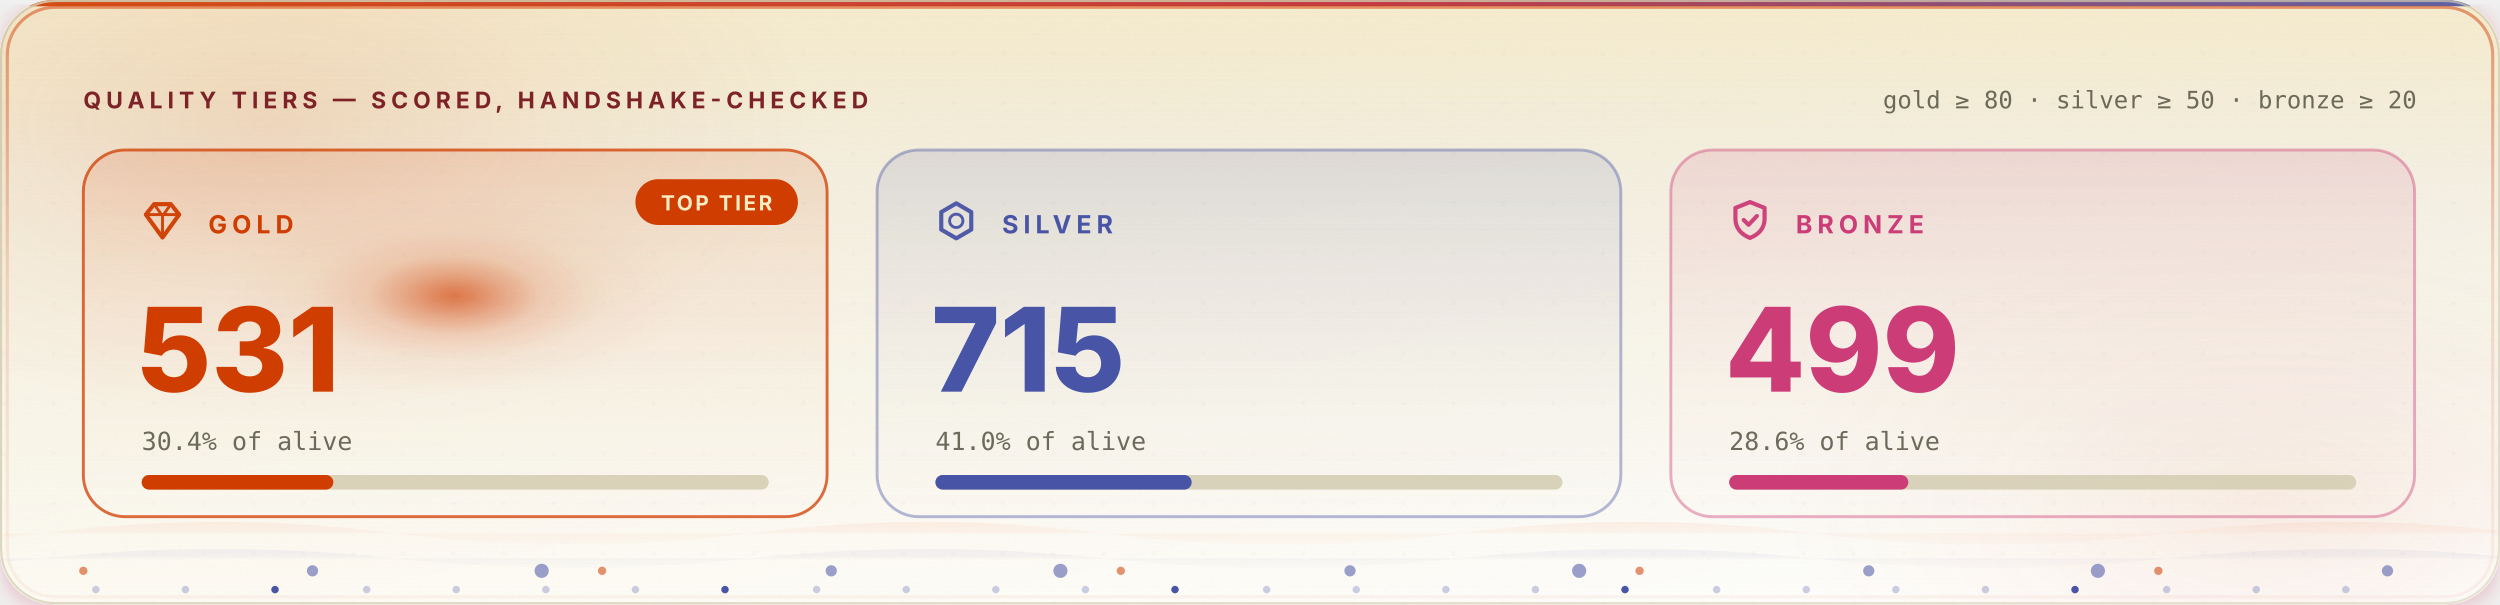
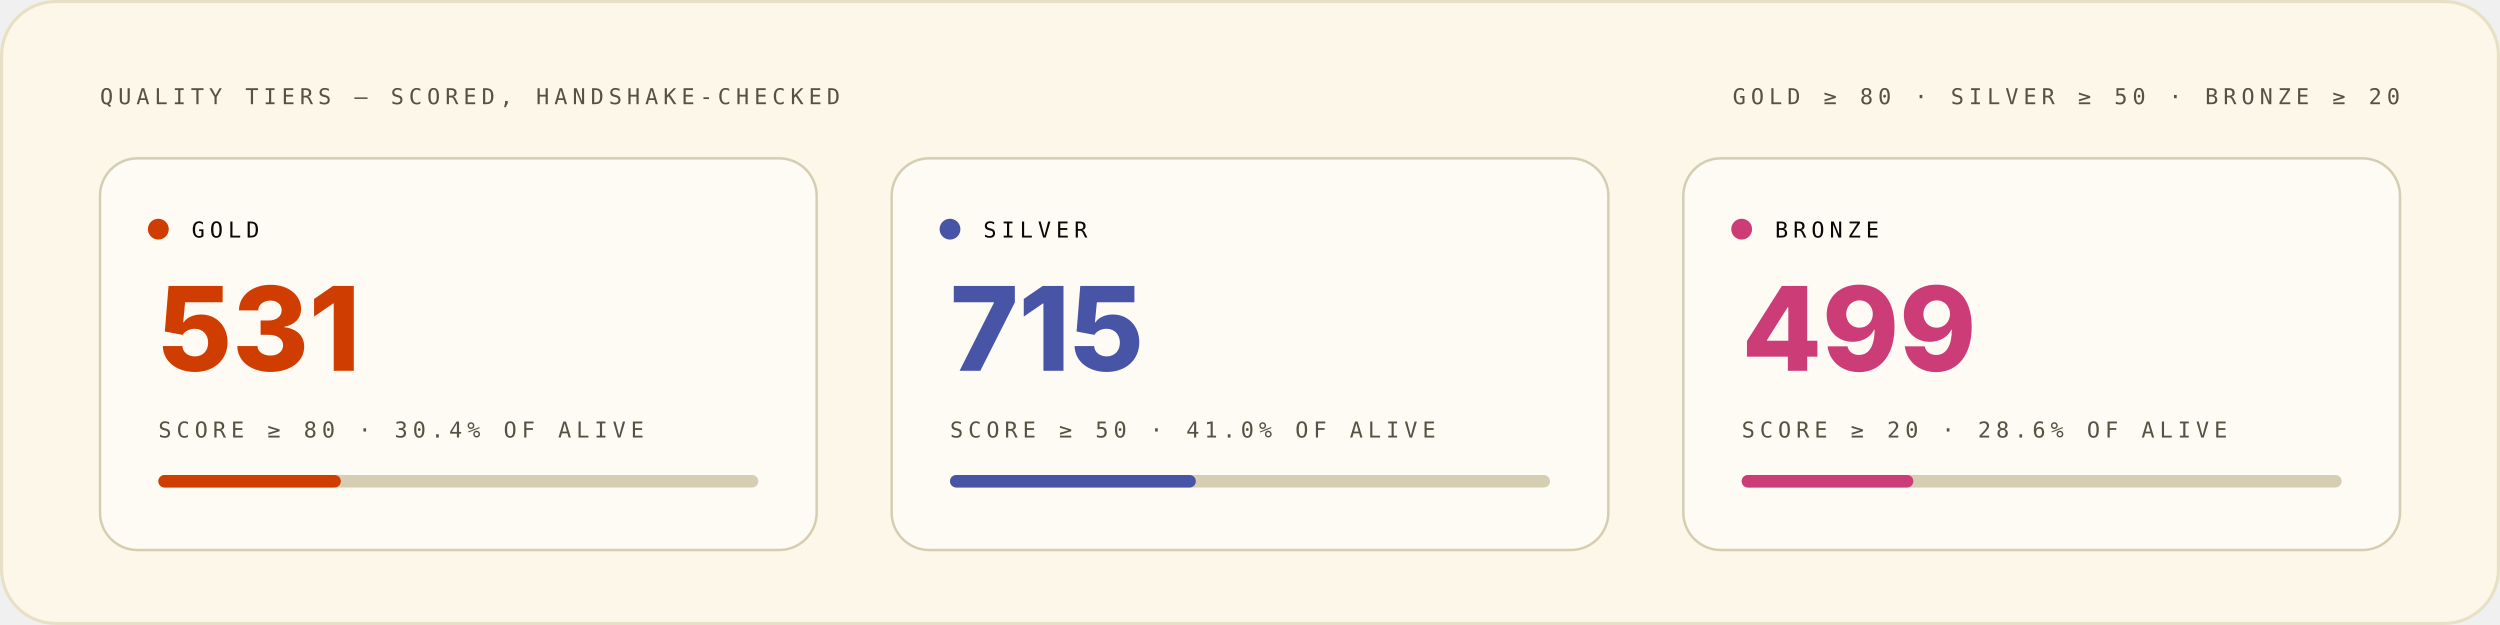
- <svg xmlns="http://www.w3.org/2000/svg" width="1200" height="290" viewBox="0 0 1200 290" role="img">
-   <defs>
-     <linearGradient id="bg-light" gradientUnits="objectBoundingBox" x1="0.0" y1="0.0" x2="1.0" y2="1.0">
-       <stop offset="0" stop-color="#FCF7E8" stop-opacity="1" />
-       <stop offset="1" stop-color="#FFFFFF" stop-opacity="1" />
-     </linearGradient>
-     <linearGradient id="tint-light" gradientUnits="objectBoundingBox" x1="0.0" y1="0.0" x2="0" y2="1">
-       <stop offset="0" stop-color="#E8E0C5" stop-opacity="0.6" />
-       <stop offset="1" stop-color="#E8E0C5" stop-opacity="0" />
-     </linearGradient>
-     <linearGradient id="inner-light" gradientUnits="objectBoundingBox" x1="0.0" y1="0.0" x2="0" y2="1">
-       <stop offset="0" stop-color="#FAECC5" stop-opacity="0.55" />
-       <stop offset="0.28" stop-color="#FAECC5" stop-opacity="0" />
-     </linearGradient>
-     <linearGradient id="topbar-light" gradientUnits="userSpaceOnUse" x1="0" y1="1.5" x2="1200" y2="1.5">
-       <stop offset="0" stop-color="#D03D00" stop-opacity="0.9" />
-       <stop offset="0.55" stop-color="#BD2632" stop-opacity="0.9" />
-       <stop offset="1" stop-color="#4854A6" stop-opacity="0.9" />
-     </linearGradient>
-     <linearGradient id="hero-light" gradientUnits="objectBoundingBox" x1="0.0" y1="0.0" x2="0" y2="1">
-       <stop offset="0" stop-color="#D03D00" stop-opacity="1" />
-       <stop offset="0.55" stop-color="#BD2632" stop-opacity="1" />
-       <stop offset="1" stop-color="#CC3C77" stop-opacity="1" />
-     </linearGradient>
-     <linearGradient id="word-light" gradientUnits="objectBoundingBox" x1="0" y1="0" x2="1" y2="0">
-       <stop offset="0" stop-color="#7D2327" stop-opacity="1" />
-       <stop offset="0.6" stop-color="#BD2632" stop-opacity="1" />
-       <stop offset="1" stop-color="#D03D00" stop-opacity="1" />
-     </linearGradient>
-     <linearGradient id="ib-light" gradientUnits="objectBoundingBox" x1="0.0" y1="0.0" x2="0" y2="1">
-       <stop offset="0" stop-color="#D03D00" stop-opacity="0.5" />
-       <stop offset="0.45" stop-color="#D03D00" stop-opacity="0.16" />
-       <stop offset="1" stop-color="#D03D00" stop-opacity="0.05" />
-     </linearGradient>
-     <linearGradient id="border-light" gradientUnits="objectBoundingBox" x1="0.0" y1="0.0" x2="1.0" y2="1.0">
-       <stop offset="0" stop-color="#D1C9AC" stop-opacity="0.9" />
-       <stop offset="1" stop-color="#D1C9AC" stop-opacity="0.495" />
-     </linearGradient>
-     <linearGradient id="div-light" gradientUnits="objectBoundingBox" x1="0.0" y1="0.0" x2="1" y2="0">
-       <stop offset="0" stop-color="#B4AE95" stop-opacity="0.4" />
-       <stop offset="1" stop-color="#B4AE95" stop-opacity="0.14" />
-     </linearGradient>
-     <radialGradient id="glow-light" cx="0.5" cy="0.5" r="0.5">
-       <stop offset="0" stop-color="#D03D00" stop-opacity="0.55" />
-       <stop offset="0.55" stop-color="#D03D00" stop-opacity="0.18" />
-       <stop offset="1" stop-color="#D03D00" stop-opacity="0" />
-     </radialGradient>
-     <linearGradient id="shine-light" gradientUnits="objectBoundingBox" x1="0.0" y1="0.0" x2="1" y2="0">
-       <stop offset="0" stop-color="#FC671F" stop-opacity="0" />
-       <stop offset="0.5" stop-color="#FC671F" stop-opacity="0.06" />
-       <stop offset="1" stop-color="#FC671F" stop-opacity="0" />
-     </linearGradient>
-     <linearGradient id="wavea-light" gradientUnits="objectBoundingBox" x1="0.0" y1="0.0" x2="0" y2="1">
-       <stop offset="0" stop-color="#FC671F" stop-opacity="0.09" />
-       <stop offset="1" stop-color="#FC671F" stop-opacity="0.018" />
-     </linearGradient>
-     <linearGradient id="waveb-light" gradientUnits="objectBoundingBox" x1="0.0" y1="0.0" x2="0" y2="1">
-       <stop offset="0" stop-color="#4854A6" stop-opacity="0.07" />
-       <stop offset="1" stop-color="#4854A6" stop-opacity="0.014" />
-     </linearGradient>
-     <pattern id="grid-light" width="24" height="24" patternUnits="userSpaceOnUse">
-       <circle cx="1.6" cy="1.6" r="1.05" fill="#B4AE95" />
-     </pattern>
-     <filter id="grain-light" x="0" y="0" width="100%" height="100%">
-       <feTurbulence type="fractalNoise" baseFrequency="0.9" numOctaves="2" stitchTiles="stitch" result="n" />
-       <feColorMatrix in="n" type="saturate" values="0" result="m" />
-       <feComposite in="m" in2="SourceGraphic" operator="in" />
-     </filter>
-     <filter id="shadow-light" x="-15%" y="-15%" width="130%" height="140%">
-       <feDropShadow dx="0" dy="10" stdDeviation="16" flood-color="#BD2632" flood-opacity="0.20" />
-       <feDropShadow dx="0" dy="2" stdDeviation="5" flood-color="#BD2632" flood-opacity="0.25" />
-     </filter>
-     <clipPath id="clip-light">
-       <rect x="0" y="0" width="1200" height="290" rx="26" />
-     </clipPath>
-   </defs>
-   <style>
-       @keyframes fl-light {
-         0% { transform: translateY(0); opacity: 0; }
-         12% { opacity: 0.85; }
-         80% { opacity: 0.45; }
-         100% { transform: translateY(-330px); opacity: 0; }
-       }
-       .pt-light { animation: fl-light 9s linear infinite; }
- 
-       @keyframes sw-light {
-         0%, 52% { transform: translateX(0) skewX(-20deg); }
-         100% { transform: translateX(1900px) skewX(-20deg); }
-       }
-       .sweep-light { animation: sw-light 7.5s ease-in-out infinite; }
- 
-       @keyframes wvm-light { to { transform: translateX(-170px); } }
-       .wv-light { animation: wvm-light 9s ease-in-out infinite alternate; }
-       .wv2-light { animation-duration: 14s; }
- 
-       @keyframes sp-light { to { transform: rotate(360deg); } }
-       .spin-light { transform-box: fill-box; transform-origin: center;
-                   animation: sp-light 8s linear infinite; }
-       .rev-light { animation-direction: reverse; }
- 
-       @keyframes bt-light { 50% { transform: scale(1.12); } }
-       .beat-light { transform-box: fill-box; transform-origin: center;
-                   animation: bt-light 2.4s ease-in-out infinite; }
- 
-       @keyframes gw-light { 50% { opacity: 0.55; } }
-       .glowG-light { animation: gw-light 3.2s ease-in-out infinite; }
- 
-       @keyframes shn-light {
-         0%, 46% { transform: translateX(-540px); }
-         100% { transform: translateX(1620px); }
-       }
-       .shn-light { animation: shn-light 5.5s ease-in-out infinite; }
- 
-       @keyframes bgl-light { 0%, 100% { opacity: 0.35; } 12% { opacity: 1; } }
-       .bgl-light { animation: bgl-light 2.2s ease-in-out infinite; }
- 
-       @keyframes dsh-light { to { stroke-dashoffset: -36; } }
-       .dash-light { stroke-dasharray: 8 10; animation: dsh-light 1.2s linear infinite; }
- 
-       @keyframes pk-light {
-         0% { transform: translateX(0); opacity: 0; }
-         10% { opacity: 1; }
-         88% { opacity: 1; }
-         100% { transform: translateX(var(--d, 200px)); opacity: 0; }
-       }
-       .pk-light { animation: pk-light 2.6s linear infinite; }
- 
-       @keyframes pkv-light {
-         0% { transform: translateY(0); opacity: 0; }
-         10% { opacity: 1; }
-         88% { opacity: 1; }
-         100% { transform: translateY(var(--dy, 40px)); opacity: 0; }
-       }
-       .pkv-light { animation: pkv-light 2.6s linear infinite; }
- 
-       @keyframes pls-light {
-         0% { transform: scale(0.55); opacity: 0.85; }
-         100% { transform: scale(2.4); opacity: 0; }
-       }
-       .pls-light { transform-box: fill-box; transform-origin: center;
-                  animation: pls-light 2.4s ease-out infinite; }
- 
-       @keyframes flt-light { 50% { transform: translateY(-6px); } }
-       .flt-light { animation: flt-light 6s ease-in-out infinite; }
- 
-       @keyframes grw-light { from { transform: scaleX(0); } }
-       .grow-light { transform-box: fill-box; transform-origin: left center;
-                   animation: grw-light 1.5s 0.2s ease-out both; }
- 
-       @media (prefers-reduced-motion: reduce) {
-         .pt-light,.sweep-light,.wv-light,.spin-light,.rev-light,.beat-light,.glowG-light,.shn-light,.bgl-light,.dash-light,.pk-light,.pkv-light,.pls-light,.flt-light,.grow-light { animation: none; }
-       }
-     </style>
-   <g filter="url(#shadow-light)">
-     <rect width="1200" height="290" rx="26" fill="#FCF7E8" />
+ <svg xmlns="http://www.w3.org/2000/svg" width="1200" height="300" viewBox="0 0 1200 300" role="img" font-family="Space Grotesk, Inter, system-ui, -apple-system, Segoe UI, sans-serif">
+   <style>.m-fade{animation:vf .7s ease-out both}.m-grow{transform-box:fill-box;transform-origin:left center;animation:vg .9s cubic-bezier(.2,.7,.2,1) both}.m-dash{animation:vm 26s linear infinite}.m-beat{animation:vb 2.6s ease-in-out infinite;transform-box:fill-box;transform-origin:center}@keyframes vf{from{opacity:0}to{opacity:1}}@keyframes vg{from{transform:scaleX(0)}to{transform:scaleX(1)}}@keyframes vm{to{stroke-dashoffset:-320}}@keyframes vb{0%,86%,100%{transform:scale(1)}90%{transform:scale(1.05)}95%{transform:scale(1.01)}}@media (prefers-reduced-motion:reduce){.m-fade,.m-grow,.m-dash,.m-beat{animation:none}}</style>
+   <rect x="0.75" y="0.75" width="1198.5" height="298.5" rx="26" fill="#FCF7E8" stroke="#E8E0C5" stroke-width="1.5" />
+   <g class="m-fade" style="animation-delay:0.00s">
+     <text x="48" y="50" font-size="10.5" font-weight="500" font-family="IBM Plex Mono, ui-monospace, SFMono-Regular, Menlo, monospace" letter-spacing="2.4" fill="#545242">QUALITY TIERS — SCORED, HANDSHAKE-CHECKED</text>
+     <text x="1152" y="50" font-size="10.5" font-weight="500" font-family="IBM Plex Mono, ui-monospace, SFMono-Regular, Menlo, monospace" letter-spacing="2.4" text-anchor="end" fill="#545242">GOLD ≥ 80 · SILVER ≥ 50 · BRONZE ≥ 20</text>
  </g>
-   <g clip-path="url(#clip-light)">
-     <rect width="1200" height="290" fill="url(#bg-light)" />
-     <rect width="1200" height="290" fill="url(#tint-light)" />
-     <rect width="1200" height="290" fill="url(#inner-light)" />
-     <rect width="1200" height="290" fill="url(#grid-light)" opacity="0.05" />
-     <rect width="1200" height="290" fill="#080806" filter="url(#grain-light)" opacity="0.045" />
-     <ellipse cx="130" cy="60" rx="260" ry="140" fill="url(#glow-light)" opacity="0.22" />
-     <ellipse cx="1090" cy="240" rx="240" ry="130" fill="url(#glow-light)" opacity="0.14" />
-     <path class="wv-light" d="M -320 256 q 85.0 -11 170 0 q 85.0 11 170 0 q 85.0 -11 170 0 q 85.0 11 170 0 q 85.0 -11 170 0 q 85.0 11 170 0 q 85.0 -11 170 0 q 85.0 11 170 0 q 85.0 -11 170 0 q 85.0 11 170 0 q 85.0 -11 170 0 q 85.0 11 170 0 q 85.0 -11 170 0" fill="url(#wavea-light)" opacity="0.8" />
-     <path class="wv-light wv2-light" d="M -320 268 q 85.0 -9 170 0 q 85.0 9 170 0 q 85.0 -9 170 0 q 85.0 9 170 0 q 85.0 -9 170 0 q 85.0 9 170 0 q 85.0 -9 170 0 q 85.0 9 170 0 q 85.0 -9 170 0 q 85.0 9 170 0 q 85.0 -9 170 0 q 85.0 9 170 0 q 85.0 -9 170 0" fill="url(#waveb-light)" opacity="0.9" />
-     <rect width="1200" height="3" fill="url(#topbar-light)" />
-     <g class="sweep-light">
-       <rect x="-320" y="-60" width="230" height="410" fill="url(#shine-light)" opacity="0.75" />
-     </g>
-     <circle class="pt-light" cx="40" cy="274" r="2.0" fill="#D03D00" opacity="0.55" style="animation-duration:8.0s;animation-delay:-0.0s" />
-     <circle class="pt-light" cx="150" cy="274" r="2.7" fill="#4854A6" opacity="0.55" style="animation-duration:9.7s;animation-delay:-0.9s" />
-     <circle class="pt-light" cx="260" cy="274" r="3.4" fill="#4854A6" opacity="0.55" style="animation-duration:11.4s;animation-delay:-1.8s" />
-     <circle class="pt-light" cx="289" cy="274" r="2.0" fill="#D03D00" opacity="0.55" style="animation-duration:13.1s;animation-delay:-2.7s" />
-     <circle class="pt-light" cx="399" cy="274" r="2.7" fill="#4854A6" opacity="0.55" style="animation-duration:8.0s;animation-delay:-3.6s" />
-     <circle class="pt-light" cx="509" cy="274" r="3.4" fill="#4854A6" opacity="0.55" style="animation-duration:9.7s;animation-delay:-4.5s" />
-     <circle class="pt-light" cx="538" cy="274" r="2.0" fill="#D03D00" opacity="0.55" style="animation-duration:11.4s;animation-delay:-5.4s" />
-     <circle class="pt-light" cx="648" cy="274" r="2.7" fill="#4854A6" opacity="0.55" style="animation-duration:13.1s;animation-delay:-6.3s" />
-     <circle class="pt-light" cx="758" cy="274" r="3.4" fill="#4854A6" opacity="0.55" style="animation-duration:8.0s;animation-delay:-7.2s" />
-     <circle class="pt-light" cx="787" cy="274" r="2.0" fill="#D03D00" opacity="0.55" style="animation-duration:9.7s;animation-delay:-8.1s" />
-     <circle class="pt-light" cx="897" cy="274" r="2.7" fill="#4854A6" opacity="0.55" style="animation-duration:11.4s;animation-delay:-9.0s" />
-     <circle class="pt-light" cx="1007" cy="274" r="3.4" fill="#4854A6" opacity="0.55" style="animation-duration:13.1s;animation-delay:-9.9s" />
-     <circle class="pt-light" cx="1036" cy="274" r="2.0" fill="#D03D00" opacity="0.55" style="animation-duration:8.0s;animation-delay:-2.8s" />
-     <circle class="pt-light" cx="1146" cy="274" r="2.7" fill="#4854A6" opacity="0.55" style="animation-duration:9.7s;animation-delay:-2.0s" />
-     <circle cx="46" cy="283" r="1.8" fill="#4854A6" opacity="0.28" />
-     <circle cx="89" cy="283" r="1.8" fill="#4854A6" opacity="0.28" />
-     <circle class="bgl-light" cx="132" cy="283" r="1.8" fill="#4854A6" style="animation-delay:-0.46s" />
-     <circle cx="176" cy="283" r="1.8" fill="#4854A6" opacity="0.28" />
-     <circle cx="219" cy="283" r="1.8" fill="#4854A6" opacity="0.28" />
-     <circle cx="262" cy="283" r="1.8" fill="#4854A6" opacity="0.28" />
-     <circle cx="305" cy="283" r="1.8" fill="#4854A6" opacity="0.28" />
-     <circle class="bgl-light" cx="348" cy="283" r="1.8" fill="#4854A6" style="animation-delay:-1.61s" />
-     <circle cx="392" cy="283" r="1.8" fill="#4854A6" opacity="0.28" />
-     <circle cx="435" cy="283" r="1.8" fill="#4854A6" opacity="0.28" />
-     <circle cx="478" cy="283" r="1.8" fill="#4854A6" opacity="0.28" />
-     <circle cx="521" cy="283" r="1.8" fill="#4854A6" opacity="0.28" />
-     <circle class="bgl-light" cx="564" cy="283" r="1.8" fill="#4854A6" style="animation-delay:-2.76s" />
-     <circle cx="608" cy="283" r="1.8" fill="#4854A6" opacity="0.28" />
-     <circle cx="651" cy="283" r="1.8" fill="#4854A6" opacity="0.28" />
-     <circle cx="694" cy="283" r="1.8" fill="#4854A6" opacity="0.28" />
-     <circle cx="737" cy="283" r="1.8" fill="#4854A6" opacity="0.28" />
-     <circle class="bgl-light" cx="780" cy="283" r="1.8" fill="#4854A6" style="animation-delay:-3.91s" />
-     <circle cx="824" cy="283" r="1.8" fill="#4854A6" opacity="0.28" />
-     <circle cx="867" cy="283" r="1.8" fill="#4854A6" opacity="0.28" />
-     <circle cx="910" cy="283" r="1.8" fill="#4854A6" opacity="0.28" />
-     <circle cx="953" cy="283" r="1.8" fill="#4854A6" opacity="0.28" />
-     <circle class="bgl-light" cx="996" cy="283" r="1.8" fill="#4854A6" style="animation-delay:-5.06s" />
-     <circle cx="1040" cy="283" r="1.8" fill="#4854A6" opacity="0.28" />
-     <circle cx="1083" cy="283" r="1.8" fill="#4854A6" opacity="0.28" />
-     <circle cx="1126" cy="283" r="1.8" fill="#4854A6" opacity="0.28" />
+   <g class="m-fade" style="animation-delay:0.10s">
+     <rect x="48" y="76" width="344" height="188" rx="18" fill="#FFFFFF" fill-opacity="0.55" stroke="#D1C9AC" stroke-opacity="0.9" stroke-width="1.2" />
+     <circle cx="76" cy="110" r="5" fill="#D03D00" />
+     <text x="92" y="114" font-size="10.5" font-weight="500" font-family="IBM Plex Mono, ui-monospace, SFMono-Regular, Menlo, monospace" letter-spacing="2.4" fill="#080806">GOLD</text>
+     <text x="76" y="178" font-size="56" font-weight="800" font-family="Space Grotesk, Inter, system-ui, -apple-system, Segoe UI, sans-serif" fill="#D03D00">531</text>
+     <text x="76" y="210" font-size="10.5" font-weight="500" font-family="IBM Plex Mono, ui-monospace, SFMono-Regular, Menlo, monospace" letter-spacing="2.4" fill="#545242">SCORE ≥ 80 · 30.4% OF ALIVE</text>
+     <rect x="76" y="228" width="288" height="6" rx="3" fill="#D1C9AC" fill-opacity="0.9" />
+     <rect class="m-grow" style="animation-delay:0.30s" x="76" y="228" width="87.6" height="6" rx="3" fill="#D03D00" />
  </g>
-   <rect x="3.5" y="3.5" width="1193" height="283" rx="23" fill="none" stroke="url(#ib-light)" stroke-width="1.5" />
-   <rect x="0.5" y="0.5" width="1199" height="289" rx="26" fill="none" stroke="url(#border-light)" stroke-width="1" />
-   <text x="40" y="52" font-family="Space Grotesk, Inter, system-ui, -apple-system, Segoe UI, sans-serif" font-size="11" font-weight="700" fill="#7D2327" text-anchor="start" letter-spacing="2.4">QUALITY TIERS — SCORED, HANDSHAKE-CHECKED</text>
-   <text x="1160" y="52" font-family="IBM Plex Mono, ui-monospace, SFMono-Regular, Menlo, monospace" font-size="11.5" font-weight="500" fill="#545242" text-anchor="end" opacity="0.85">gold ≥ 80 · silver ≥ 50 · bronze ≥ 20</text>
-   <defs>
-     <linearGradient id="tp-light-gold" x1="0" y1="0" x2="0" y2="1">
-       <stop offset="0" stop-color="#D03D00" stop-opacity="0.13" />
-       <stop offset="1" stop-color="#FCF7E8" stop-opacity="0.03" />
-     </linearGradient>
-   </defs>
-   <g class="glowG-light">
-     <ellipse cx="218" cy="142" rx="110" ry="48" fill="url(#glow-light)" opacity="0.28" />
-     <ellipse cx="218" cy="142" rx="72" ry="32" fill="url(#glow-light)" opacity="0.5" />
-     <ellipse cx="218" cy="142" rx="42" ry="19" fill="url(#glow-light)" opacity="0.85" />
+   <g class="m-fade" style="animation-delay:0.24s">
+     <rect x="428" y="76" width="344" height="188" rx="18" fill="#FFFFFF" fill-opacity="0.55" stroke="#D1C9AC" stroke-opacity="0.9" stroke-width="1.2" />
+     <circle cx="456" cy="110" r="5" fill="#4854A6" />
+     <text x="472" y="114" font-size="10.5" font-weight="500" font-family="IBM Plex Mono, ui-monospace, SFMono-Regular, Menlo, monospace" letter-spacing="2.4" fill="#080806">SILVER</text>
+     <text x="456" y="178" font-size="56" font-weight="800" font-family="Space Grotesk, Inter, system-ui, -apple-system, Segoe UI, sans-serif" fill="#4854A6">715</text>
+     <text x="456" y="210" font-size="10.5" font-weight="500" font-family="IBM Plex Mono, ui-monospace, SFMono-Regular, Menlo, monospace" letter-spacing="2.4" fill="#545242">SCORE ≥ 50 · 41.0% OF ALIVE</text>
+     <rect x="456" y="228" width="288" height="6" rx="3" fill="#D1C9AC" fill-opacity="0.9" />
+     <rect class="m-grow" style="animation-delay:0.44s" x="456" y="228" width="118.0" height="6" rx="3" fill="#4854A6" />
  </g>
-   <rect x="40" y="72" width="357" height="176" rx="20" fill="url(#tp-light-gold)" stroke="#D03D00" stroke-opacity="0.75" stroke-width="1.4" />
-   <rect x="305.0" y="86" width="78" height="22" rx="11" fill="#D03D00" />
-   <text x="344.0" y="101" font-family="Space Grotesk, Inter, system-ui, -apple-system, Segoe UI, sans-serif" font-size="10" font-weight="700" fill="#FAECC5" text-anchor="middle" letter-spacing="1.2">TOP TIER</text>
-   <g class="flt-light" style="animation-delay:-0.0s">
-     <g transform="translate(66.0,94.0) scale(1)" fill="none" stroke="#D03D00" stroke-width="2.00" stroke-linecap="round" stroke-linejoin="round" opacity="0.95">
-       <path d="M8 4 H16 L20 9 L12 20 L4 9 Z" />
-       <path d="M4 9 H20 M8 4 L11.5 9 M16 4 L12.5 9 M12 9 L12 20" stroke-width="1.4" />
-     </g>
+   <g class="m-fade" style="animation-delay:0.38s">
+     <rect x="808" y="76" width="344" height="188" rx="18" fill="#FFFFFF" fill-opacity="0.55" stroke="#D1C9AC" stroke-opacity="0.9" stroke-width="1.2" />
+     <circle cx="836" cy="110" r="5" fill="#CC3C77" />
+     <text x="852" y="114" font-size="10.5" font-weight="500" font-family="IBM Plex Mono, ui-monospace, SFMono-Regular, Menlo, monospace" letter-spacing="2.4" fill="#080806">BRONZE</text>
+     <text x="836" y="178" font-size="56" font-weight="800" font-family="Space Grotesk, Inter, system-ui, -apple-system, Segoe UI, sans-serif" fill="#CC3C77">499</text>
+     <text x="836" y="210" font-size="10.5" font-weight="500" font-family="IBM Plex Mono, ui-monospace, SFMono-Regular, Menlo, monospace" letter-spacing="2.4" fill="#545242">SCORE ≥ 20 · 28.6% OF ALIVE</text>
+     <rect x="836" y="228" width="288" height="6" rx="3" fill="#D1C9AC" fill-opacity="0.9" />
+     <rect class="m-grow" style="animation-delay:0.58s" x="836" y="228" width="82.4" height="6" rx="3" fill="#CC3C77" />
  </g>
-   <text x="100" y="112" font-family="Space Grotesk, Inter, system-ui, -apple-system, Segoe UI, sans-serif" font-size="12" font-weight="700" fill="#D03D00" text-anchor="start" letter-spacing="2.4">GOLD</text>
-   <text x="66" y="188" font-family="Space Grotesk, Inter, system-ui, -apple-system, Segoe UI, sans-serif" font-size="56" font-weight="800" fill="#D03D00" class="beat-light">531</text>
-   <text x="68" y="216" font-family="IBM Plex Mono, ui-monospace, SFMono-Regular, Menlo, monospace" font-size="12" font-weight="500" fill="#545242" text-anchor="start" opacity="0.85">30.4% of alive</text>
-   <rect x="68" y="228" width="301" height="7" rx="3.5" fill="#D1C9AC" fill-opacity="0.8" />
-   <rect class="grow-light" x="68" y="228" width="92" height="7" rx="3.5" fill="#D03D00" style="animation-delay:0.25s" />
-   <defs>
-     <linearGradient id="tp-light-silver" x1="0" y1="0" x2="0" y2="1">
-       <stop offset="0" stop-color="#4854A6" stop-opacity="0.13" />
-       <stop offset="1" stop-color="#FCF7E8" stop-opacity="0.03" />
-     </linearGradient>
-   </defs>
-   <rect x="421" y="72" width="357" height="176" rx="20" fill="url(#tp-light-silver)" stroke="#4854A6" stroke-opacity="0.4" stroke-width="1.4" />
-   <g class="flt-light" style="animation-delay:-1.4s">
-     <g transform="translate(447.0,94.0) scale(1)" fill="none" stroke="#4854A6" stroke-width="2.00" stroke-linecap="round" stroke-linejoin="round" opacity="0.95">
-       <path d="M12 3.6 L19.2 7.8 V16.2 L12 20.4 L4.8 16.2 V7.8 Z" />
-       <circle cx="12" cy="12" r="3.2" stroke-width="1.4" />
-     </g>
-   </g>
-   <text x="481" y="112" font-family="Space Grotesk, Inter, system-ui, -apple-system, Segoe UI, sans-serif" font-size="12" font-weight="700" fill="#4854A6" text-anchor="start" letter-spacing="2.4">SILVER</text>
-   <text x="447" y="188" font-family="Space Grotesk, Inter, system-ui, -apple-system, Segoe UI, sans-serif" font-size="56" font-weight="800" fill="#4854A6">715</text>
-   <text x="449" y="216" font-family="IBM Plex Mono, ui-monospace, SFMono-Regular, Menlo, monospace" font-size="12" font-weight="500" fill="#545242" text-anchor="start" opacity="0.85">41.0% of alive</text>
-   <rect x="449" y="228" width="301" height="7" rx="3.5" fill="#D1C9AC" fill-opacity="0.8" />
-   <rect class="grow-light" x="449" y="228" width="123" height="7" rx="3.5" fill="#4854A6" style="animation-delay:0.45s" />
-   <defs>
-     <linearGradient id="tp-light-bronze" x1="0" y1="0" x2="0" y2="1">
-       <stop offset="0" stop-color="#CC3C77" stop-opacity="0.13" />
-       <stop offset="1" stop-color="#FCF7E8" stop-opacity="0.03" />
-     </linearGradient>
-   </defs>
-   <rect x="802" y="72" width="357" height="176" rx="20" fill="url(#tp-light-bronze)" stroke="#CC3C77" stroke-opacity="0.4" stroke-width="1.4" />
-   <g class="flt-light" style="animation-delay:-2.8s">
-     <g transform="translate(828.0,94.0) scale(1)" fill="none" stroke="#CC3C77" stroke-width="2.00" stroke-linecap="round" stroke-linejoin="round" opacity="0.95">
-       <path d="M12 3 L19 5.8 V11 C19 15.6 16.1 18.6 12 20.2 C7.9 18.6 5 15.6 5 11 V5.8 Z" />
-       <path d="M9 11.6 L11.3 13.9 L15.3 9.7" />
-     </g>
-   </g>
-   <text x="862" y="112" font-family="Space Grotesk, Inter, system-ui, -apple-system, Segoe UI, sans-serif" font-size="12" font-weight="700" fill="#CC3C77" text-anchor="start" letter-spacing="2.4">BRONZE</text>
-   <text x="828" y="188" font-family="Space Grotesk, Inter, system-ui, -apple-system, Segoe UI, sans-serif" font-size="56" font-weight="800" fill="#CC3C77">499</text>
-   <text x="830" y="216" font-family="IBM Plex Mono, ui-monospace, SFMono-Regular, Menlo, monospace" font-size="12" font-weight="500" fill="#545242" text-anchor="start" opacity="0.85">28.6% of alive</text>
-   <rect x="830" y="228" width="301" height="7" rx="3.5" fill="#D1C9AC" fill-opacity="0.8" />
-   <rect class="grow-light" x="830" y="228" width="86" height="7" rx="3.5" fill="#CC3C77" style="animation-delay:0.65s" />
</svg>
